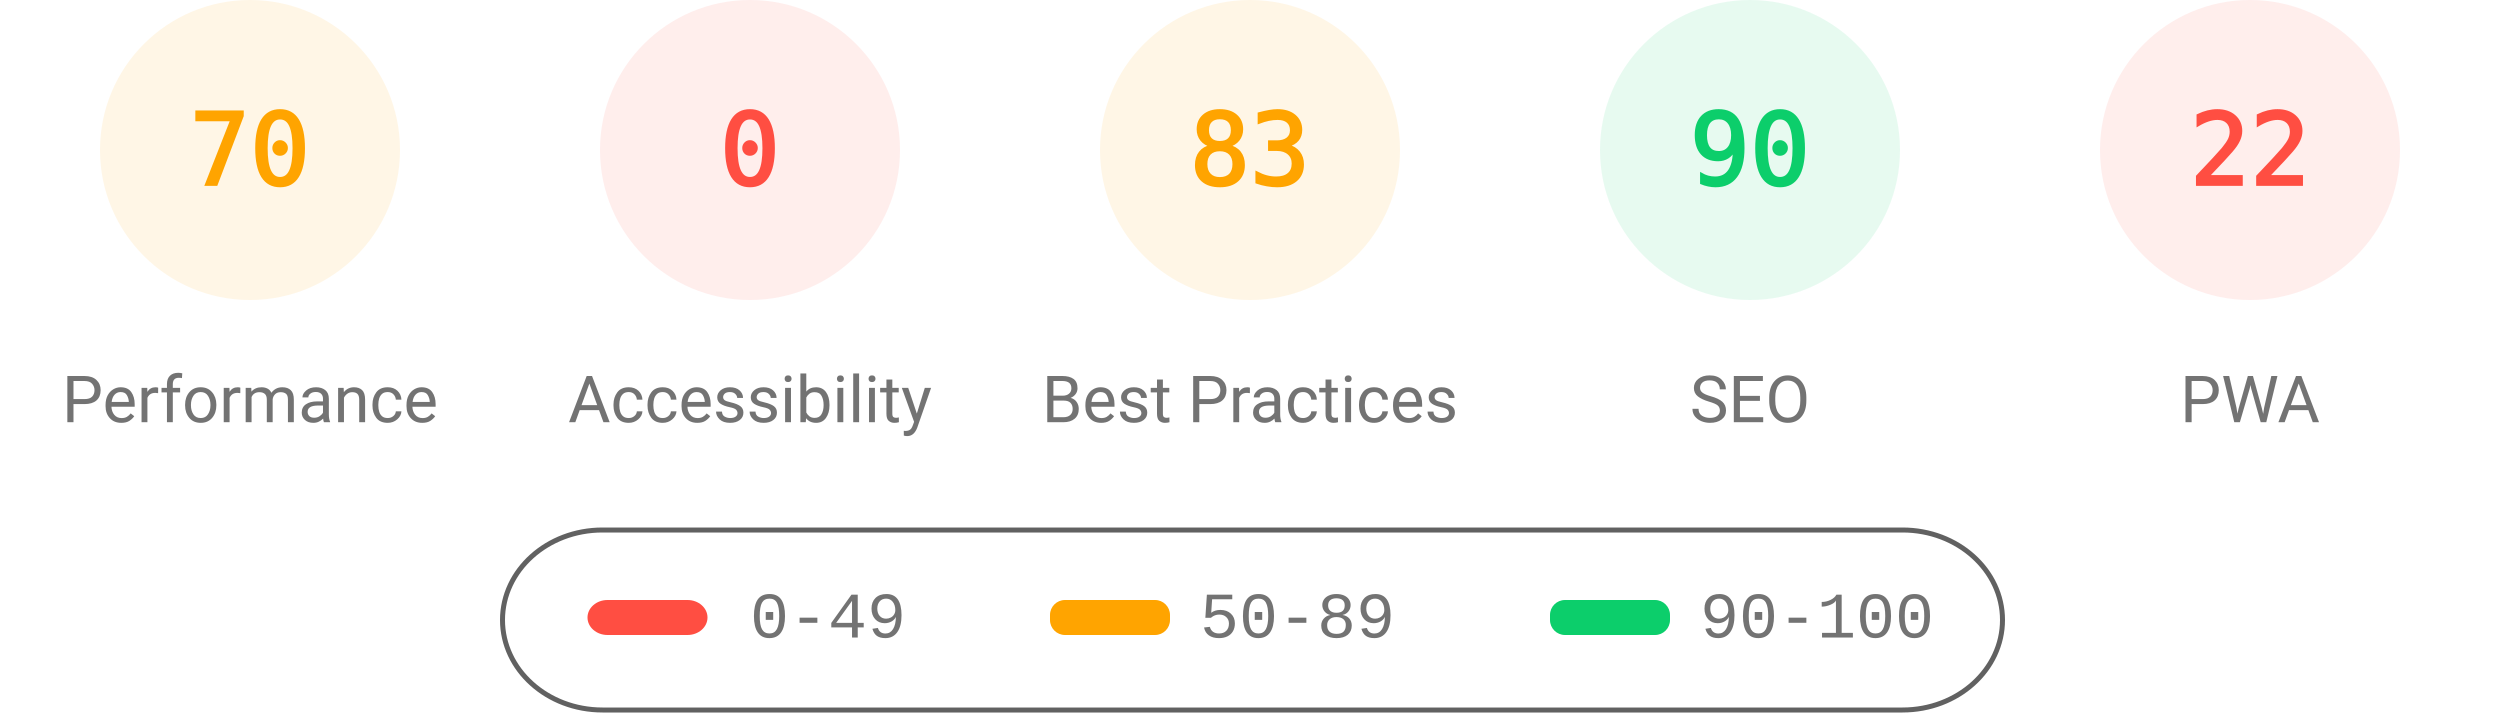
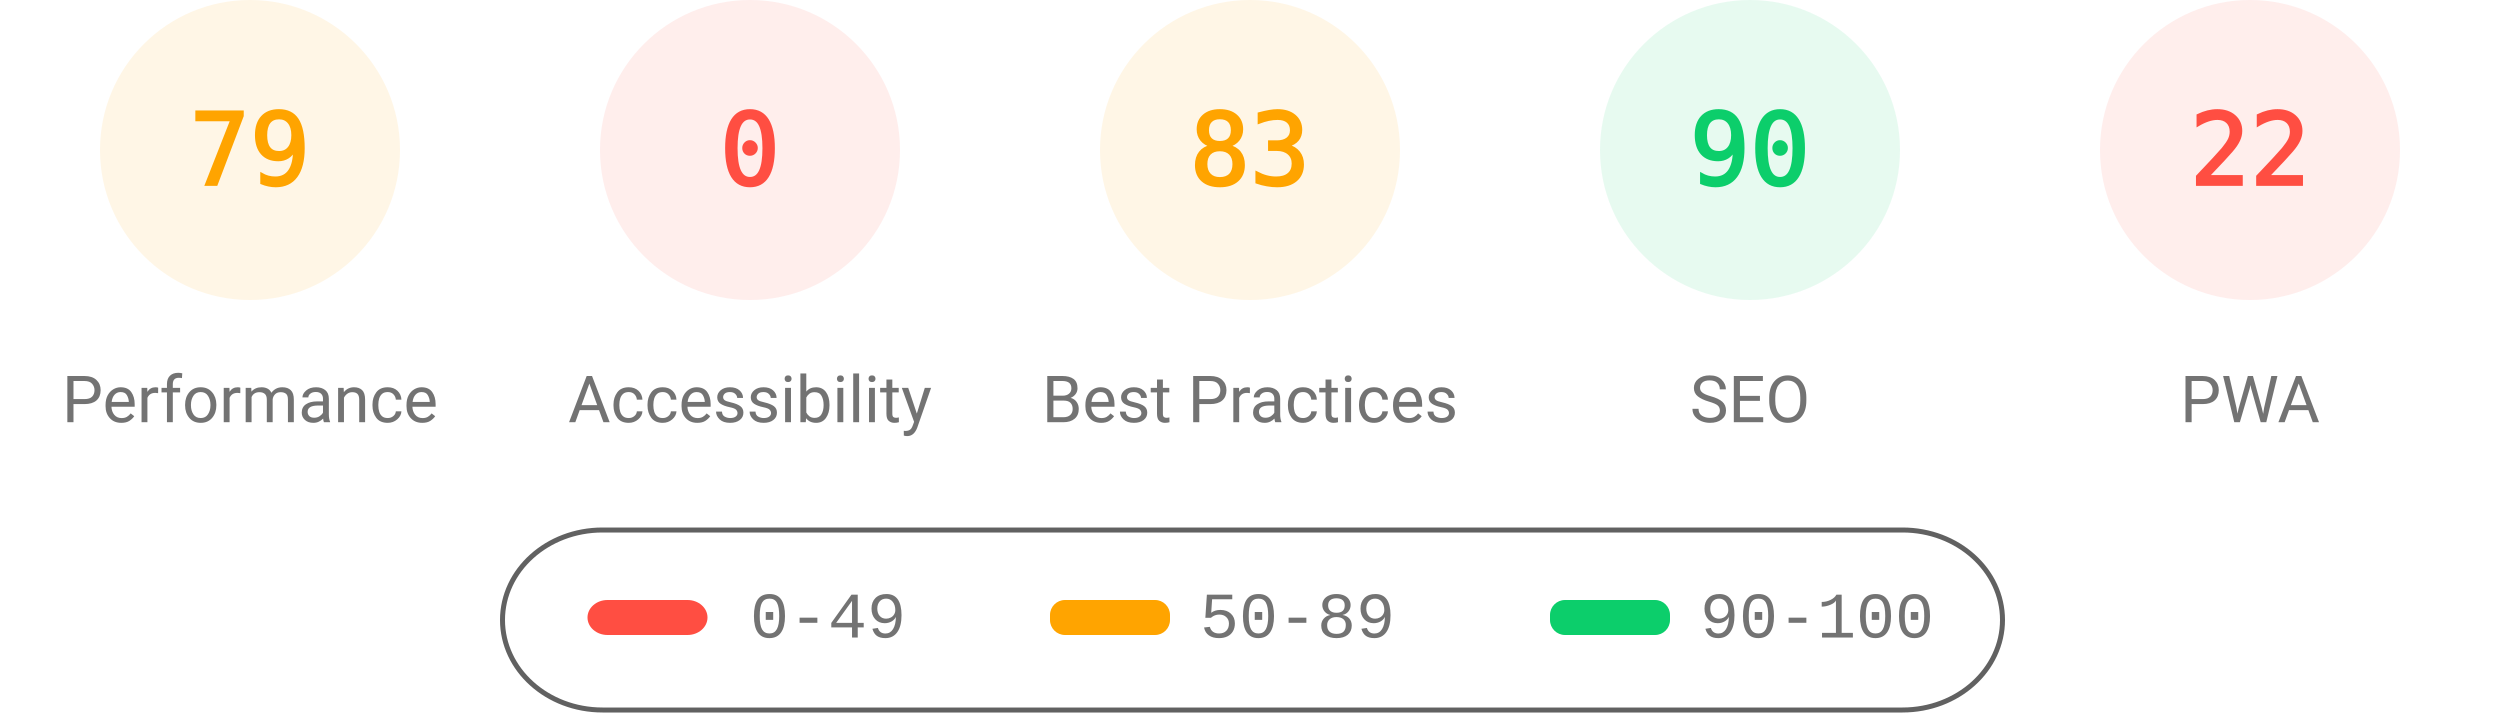
<svg xmlns="http://www.w3.org/2000/svg" fill="none" width="1000" height="285">
  <style>.gauge-base{opacity:.1}.gauge-arc{fill:none;animation-delay:250ms;stroke-linecap:round;transform:rotate(-90deg);transform-origin:100px 60px;animation:load-gauge 1s ease forwards}.guage-text{font-size:40px;font-family:monospace;text-align:center}.guage-red{color:#ff4e42;fill:#ff4e42;stroke:#ff4e42}.guage-orange{color:#ffa400;fill:#ffa400;stroke:#ffa400}.guage-green{color:#0cce6b;fill:#0cce6b;stroke:#0cce6b}.guage-undefined{color:#5c5c5c;fill:#5c5c5c;stroke:#5c5c5c}.guage-title{color:#737373;fill:#737373;stroke:none;font-size:26px;line-height:26px;font-family:Roboto,Halvetica,Arial,sans-serif}@keyframes load-gauge{from{stroke-dasharray:0 352.858}}</style>
  <svg class="guage-div guage-perf guage-orange" viewBox="0 0 200 200" width="200" height="200">
    <circle class="gauge-base" r="56" cx="100" cy="60" stroke-width="8" />
-     <circle class="gauge-arc guage-arc-1" r="56" cx="100" cy="60" stroke-width="8" style="stroke-dasharray:246.301,351.858" />
-     <text class="guage-text" x="100" y="60" alignment-baseline="central" dominant-baseline="central" text-anchor="middle">70</text>
+     <circle class="gauge-arc guage-arc-1" r="56" cx="100" cy="60" stroke-width="8" style="stroke-dasharray:277.968,351.858" />
+     <text class="guage-text" x="100" y="60" alignment-baseline="central" dominant-baseline="central" text-anchor="middle">79</text>
    <text class="guage-title" x="100" y="160" alignment-baseline="central" dominant-baseline="central" text-anchor="middle">Performance</text>
  </svg>
  <svg class="guage-div guage-acc guage-red" viewBox="0 0 200 200" width="200" height="200" x="200">
    <circle class="gauge-base" r="56" cx="100" cy="60" stroke-width="8" />
    <circle class="gauge-arc guage-arc-2" r="56" cx="100" cy="60" stroke-width="8" style="stroke-dasharray:0,351.858" />
    <text class="guage-text" x="100" y="60" alignment-baseline="central" dominant-baseline="central" text-anchor="middle">0</text>
    <text class="guage-title" x="100" y="160" alignment-baseline="central" dominant-baseline="central" text-anchor="middle">Accessibility</text>
  </svg>
  <svg class="guage-div guage-best guage-orange" viewBox="0 0 200 200" width="200" height="200" x="400">
    <circle class="gauge-base" r="56" cx="100" cy="60" stroke-width="8" />
    <circle class="gauge-arc guage-arc-3" r="56" cx="100" cy="60" stroke-width="8" style="stroke-dasharray:292.042,351.858" />
    <text class="guage-text" x="100" y="60" alignment-baseline="central" dominant-baseline="central" text-anchor="middle">83</text>
    <text class="guage-title" x="100" y="160" alignment-baseline="central" dominant-baseline="central" text-anchor="middle">Best Practices</text>
  </svg>
  <svg class="guage-div guage-seo guage-green" viewBox="0 0 200 200" width="200" height="200" x="600">
    <circle class="gauge-base" r="56" cx="100" cy="60" stroke-width="8" />
    <circle class="gauge-arc guage-arc-4" r="56" cx="100" cy="60" stroke-width="8" style="stroke-dasharray:316.672,351.858" />
    <text class="guage-text" x="100" y="60" alignment-baseline="central" dominant-baseline="central" text-anchor="middle">90</text>
    <text class="guage-title" x="100" y="160" alignment-baseline="central" dominant-baseline="central" text-anchor="middle">SEO</text>
  </svg>
  <svg class="guage-div guage-pwa guage-red" viewBox="0 0 200 200" width="200" height="200" x="800">
    <circle class="gauge-base" r="56" cx="100" cy="60" stroke-width="8" />
    <circle class="gauge-arc guage-arc-4" r="56" cx="100" cy="60" stroke-width="8" style="stroke-dasharray:77.409,351.858" />
    <text class="guage-text" x="100" y="60" alignment-baseline="central" dominant-baseline="central" text-anchor="middle">22</text>
    <text class="guage-title" x="100" y="160" alignment-baseline="central" dominant-baseline="central" text-anchor="middle">PWA</text>
  </svg>
  <svg width="604" height="76" x="200" y="210">
    <path fill="none" id="canvas_background" d="M-1-1h604v80H-1z" />
    <rect fill-opacity="0" stroke="#616161" stroke-width="2" rx="40" id="svg_2" height="72" width="600" y="2" x="1" fill="#000" />
    <rect stroke="#000" rx="8" id="svg_3" height="14" width="48" y="30" x="35" stroke-opacity="null" stroke-width="0" fill="#ff4e42" />
    <rect stroke="#000" rx="6" id="svg_4" height="14" width="48" y="30" x="220" stroke-opacity="null" stroke-width="0" fill="#ffa400" />
    <rect stroke="#000" rx="6" id="svg_5" height="14" width="48" y="30" x="420" stroke-opacity="null" stroke-width="0" fill="#0cce6b" />
    <text xml:space="preserve" text-anchor="start" font-family="'Courier New', Courier, monospace" font-size="26" id="svg_6" y="45" x="100" stroke-opacity="null" stroke-width="0" stroke="#000" fill="#737373">0-49</text>
    <text xml:space="preserve" text-anchor="start" font-family="'Courier New', Courier, monospace" font-size="26" id="svg_7" y="45" x="280" stroke-opacity="null" stroke-width="0" stroke="#000" fill="#737373">50-89</text>
    <text xml:space="preserve" text-anchor="start" font-family="'Courier New', Courier, monospace" font-size="26" id="svg_8" y="45" x="480" stroke-opacity="null" stroke-width="0" stroke="#000" fill="#737373">90-100</text>
  </svg>
</svg>
